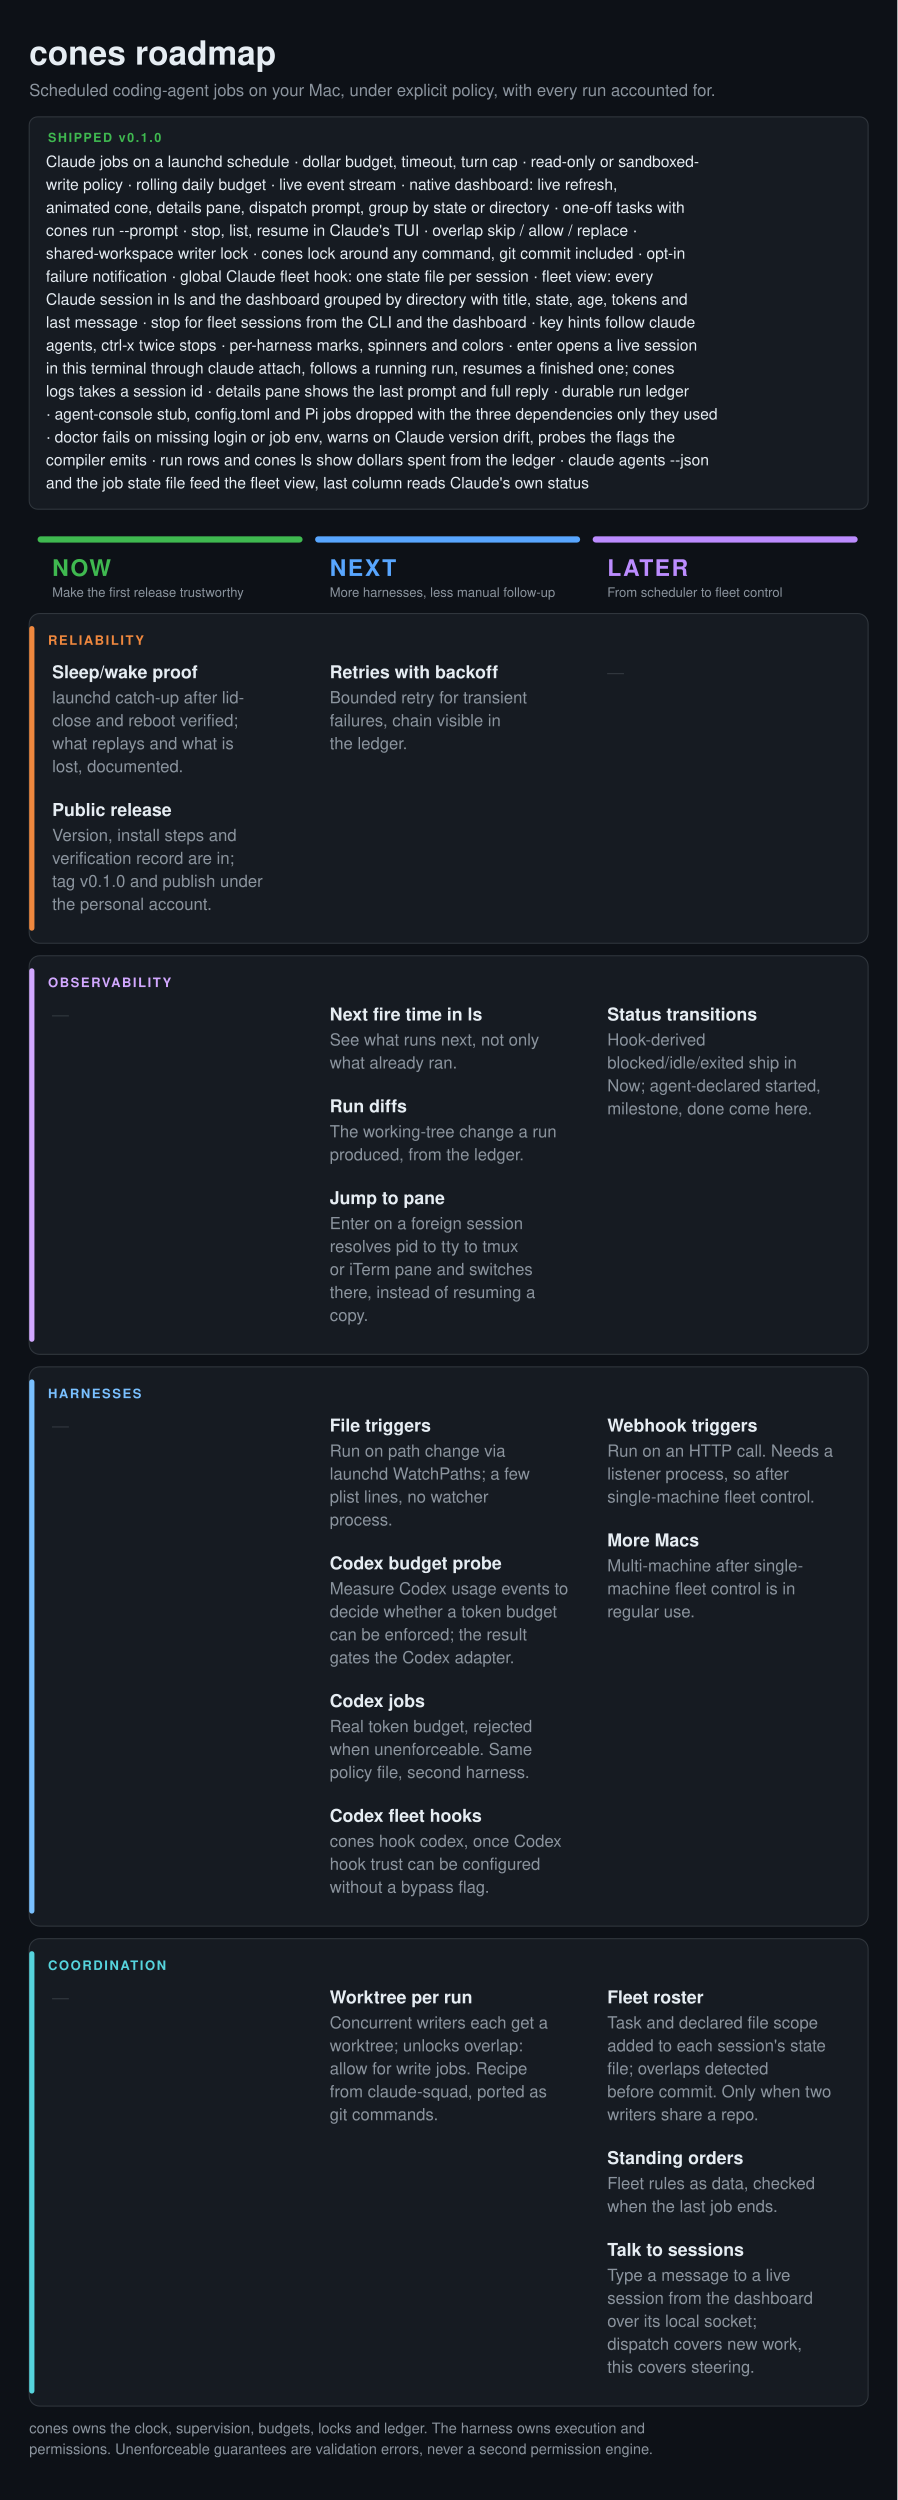
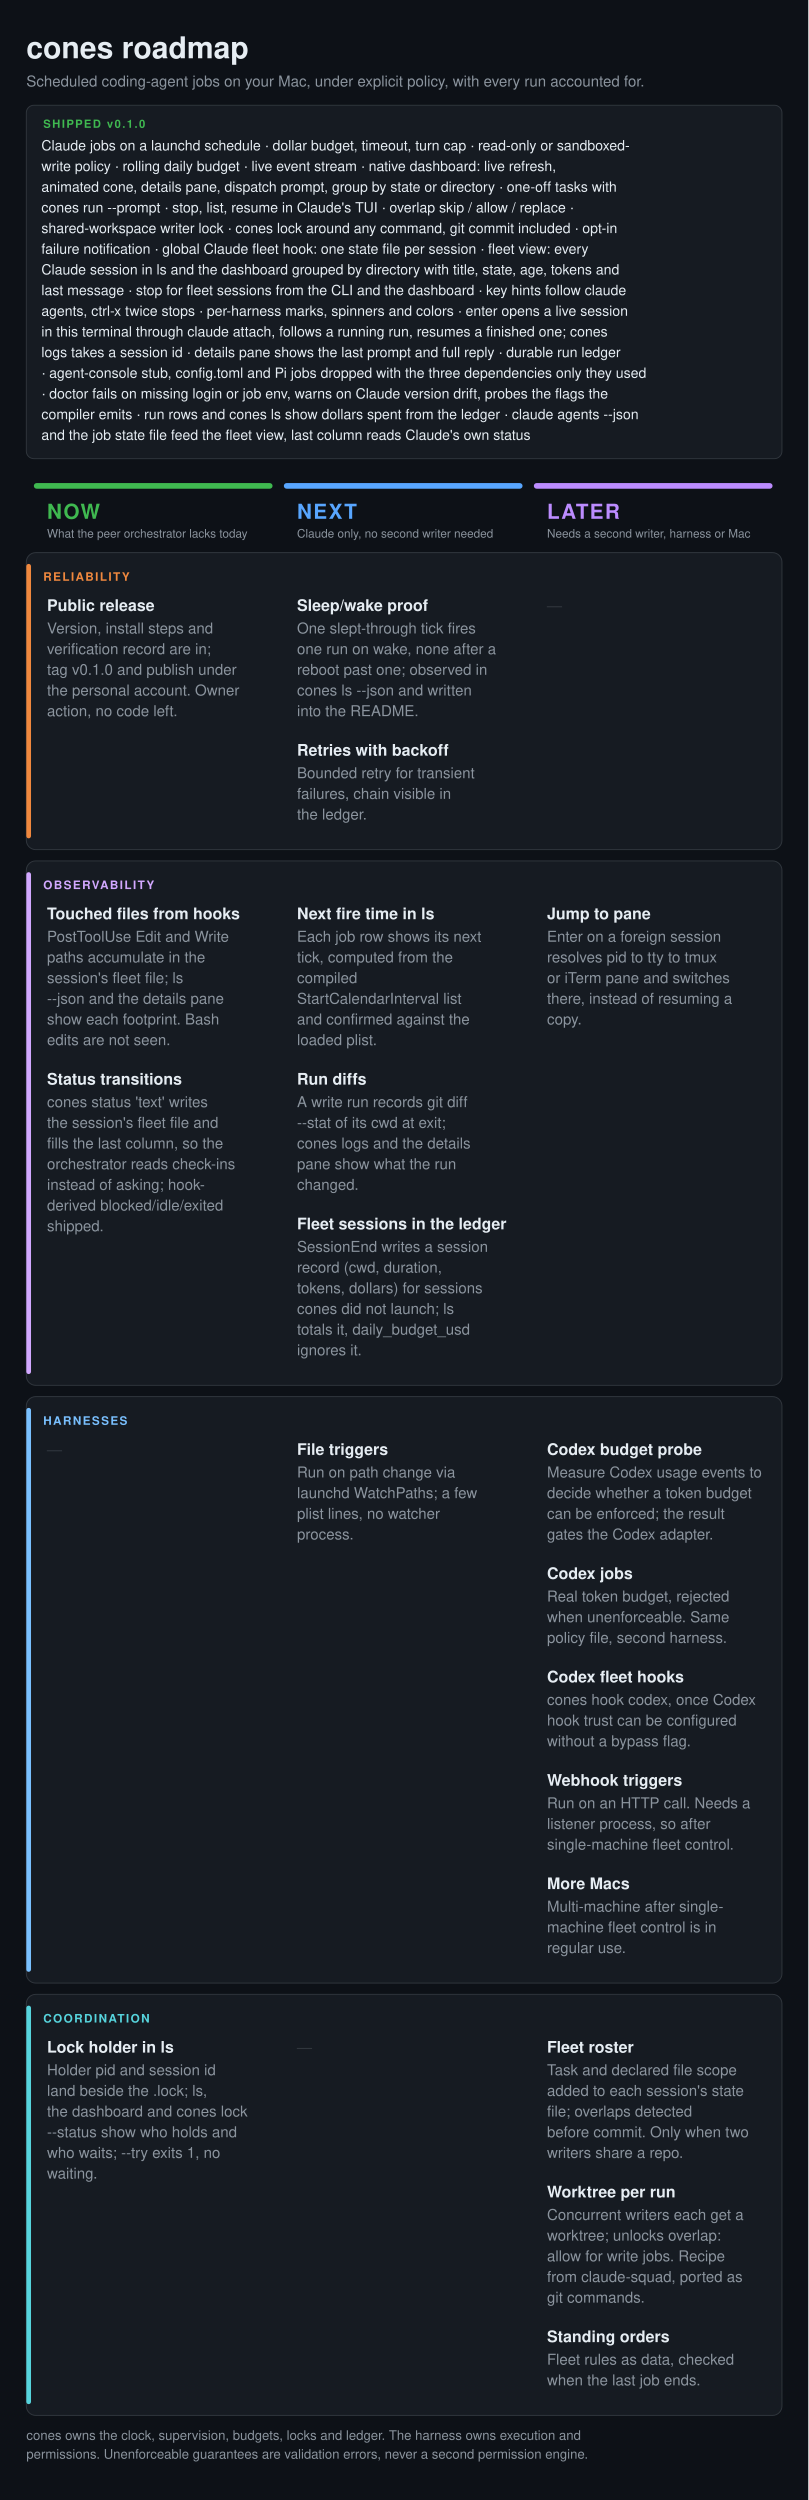
- <svg xmlns="http://www.w3.org/2000/svg" width="860" height="2396" viewBox="0 0 860 2396" font-family="-apple-system,BlinkMacSystemFont,Segoe UI,Helvetica,Arial,sans-serif">
-   <rect width="860" height="2396" fill="#0d1117" />
+ <svg xmlns="http://www.w3.org/2000/svg" width="860" height="2660" viewBox="0 0 860 2660" font-family="-apple-system,BlinkMacSystemFont,Segoe UI,Helvetica,Arial,sans-serif">
+   <rect width="860" height="2660" fill="#0d1117" />
  <text x="28" y="62" font-size="32" fill="#e6edf3" font-weight="700">cones roadmap</text>
  <text x="28" y="92" font-size="16" fill="#8b949e">Scheduled coding-agent jobs on your Mac, under explicit policy, with every run accounted for.</text>
  <rect x="28" y="112" width="804" height="376" rx="8" fill="#161b22" stroke="#30363d" />
  <text x="46" y="136" font-size="12" fill="#3fb950" font-weight="700" letter-spacing="1.5">SHIPPED  v0.1.0</text>
  <text x="44" y="160" font-size="15" fill="#e6edf3">Claude jobs on a launchd schedule · dollar budget, timeout, turn cap · read-only or sandboxed-</text>
  <text x="44" y="182" font-size="15" fill="#e6edf3">write policy · rolling daily budget · live event stream · native dashboard: live refresh,</text>
  <text x="44" y="204" font-size="15" fill="#e6edf3">animated cone, details pane, dispatch prompt, group by state or directory · one-off tasks with</text>
  <text x="44" y="226" font-size="15" fill="#e6edf3">cones run --prompt · stop, list, resume in Claude's TUI · overlap skip / allow / replace ·</text>
  <text x="44" y="248" font-size="15" fill="#e6edf3">shared-workspace writer lock · cones lock around any command, git commit included · opt-in</text>
  <text x="44" y="270" font-size="15" fill="#e6edf3">failure notification · global Claude fleet hook: one state file per session · fleet view: every</text>
  <text x="44" y="292" font-size="15" fill="#e6edf3">Claude session in ls and the dashboard grouped by directory with title, state, age, tokens and</text>
  <text x="44" y="314" font-size="15" fill="#e6edf3">last message · stop for fleet sessions from the CLI and the dashboard · key hints follow claude</text>
  <text x="44" y="336" font-size="15" fill="#e6edf3">agents, ctrl-x twice stops · per-harness marks, spinners and colors · enter opens a live session</text>
  <text x="44" y="358" font-size="15" fill="#e6edf3">in this terminal through claude attach, follows a running run, resumes a finished one; cones</text>
  <text x="44" y="380" font-size="15" fill="#e6edf3">logs takes a session id · details pane shows the last prompt and full reply · durable run ledger</text>
  <text x="44" y="402" font-size="15" fill="#e6edf3">· agent-console stub, config.toml and Pi jobs dropped with the three dependencies only they used</text>
  <text x="44" y="424" font-size="15" fill="#e6edf3">· doctor fails on missing login or job env, warns on Claude version drift, probes the flags the</text>
  <text x="44" y="446" font-size="15" fill="#e6edf3">compiler emits · run rows and cones ls show dollars spent from the ledger · claude agents --json</text>
  <text x="44" y="468" font-size="15" fill="#e6edf3">and the job state file feed the fleet view, last column reads Claude's own status</text>
  <rect x="36" y="514" width="254" height="6" rx="3" fill="#3fb950" />
  <text x="50" y="552" font-size="22" fill="#3fb950" font-weight="800" letter-spacing="1.5">NOW</text>
-   <text x="50" y="572" font-size="12.5" fill="#8b949e">Make the first release trustworthy</text>
+   <text x="50" y="572" font-size="12.5" fill="#8b949e">What the peer orchestrator lacks today</text>
  <rect x="302" y="514" width="254" height="6" rx="3" fill="#58a6ff" />
  <text x="316" y="552" font-size="22" fill="#58a6ff" font-weight="800" letter-spacing="1.5">NEXT</text>
-   <text x="316" y="572" font-size="12.5" fill="#8b949e">More harnesses, less manual follow-up</text>
+   <text x="316" y="572" font-size="12.5" fill="#8b949e">Claude only, no second writer needed</text>
  <rect x="568" y="514" width="254" height="6" rx="3" fill="#bc8cff" />
  <text x="582" y="552" font-size="22" fill="#bc8cff" font-weight="800" letter-spacing="1.5">LATER</text>
-   <text x="582" y="572" font-size="12.5" fill="#8b949e">From scheduler to fleet control</text>
+   <text x="582" y="572" font-size="12.5" fill="#8b949e">Needs a second writer, harness or Mac</text>
  <rect x="28" y="588" width="804" height="316" rx="10" fill="#161b22" stroke="#30363d" />
  <rect x="28" y="600" width="5" height="292" rx="2.5" fill="#f0883e" />
  <text x="46" y="618" font-size="12.5" fill="#f0883e" font-weight="700" letter-spacing="1.5">RELIABILITY</text>
-   <text x="50" y="650" font-size="17" fill="#e6edf3" font-weight="700">Sleep/wake proof</text>
-   <text x="50" y="674" font-size="16" fill="#8b949e">launchd catch-up after lid-</text>
-   <text x="50" y="696" font-size="16" fill="#8b949e">close and reboot verified;</text>
-   <text x="50" y="718" font-size="16" fill="#8b949e">what replays and what is</text>
-   <text x="50" y="740" font-size="16" fill="#8b949e">lost, documented.</text>
-   <text x="50" y="782" font-size="17" fill="#e6edf3" font-weight="700">Public release</text>
-   <text x="50" y="806" font-size="16" fill="#8b949e">Version, install steps and</text>
-   <text x="50" y="828" font-size="16" fill="#8b949e">verification record are in;</text>
-   <text x="50" y="850" font-size="16" fill="#8b949e">tag v0.1.0 and publish under</text>
-   <text x="50" y="872" font-size="16" fill="#8b949e">the personal account.</text>
-   <text x="316" y="650" font-size="17" fill="#e6edf3" font-weight="700">Retries with backoff</text>
-   <text x="316" y="674" font-size="16" fill="#8b949e">Bounded retry for transient</text>
-   <text x="316" y="696" font-size="16" fill="#8b949e">failures, chain visible in</text>
-   <text x="316" y="718" font-size="16" fill="#8b949e">the ledger.</text>
+   <text x="50" y="650" font-size="17" fill="#e6edf3" font-weight="700">Public release</text>
+   <text x="50" y="674" font-size="16" fill="#8b949e">Version, install steps and</text>
+   <text x="50" y="696" font-size="16" fill="#8b949e">verification record are in;</text>
+   <text x="50" y="718" font-size="16" fill="#8b949e">tag v0.1.0 and publish under</text>
+   <text x="50" y="740" font-size="16" fill="#8b949e">the personal account. Owner</text>
+   <text x="50" y="762" font-size="16" fill="#8b949e">action, no code left.</text>
+   <text x="316" y="650" font-size="17" fill="#e6edf3" font-weight="700">Sleep/wake proof</text>
+   <text x="316" y="674" font-size="16" fill="#8b949e">One slept-through tick fires</text>
+   <text x="316" y="696" font-size="16" fill="#8b949e">one run on wake, none after a</text>
+   <text x="316" y="718" font-size="16" fill="#8b949e">reboot past one; observed in</text>
+   <text x="316" y="740" font-size="16" fill="#8b949e">cones ls --json and written</text>
+   <text x="316" y="762" font-size="16" fill="#8b949e">into the README.</text>
+   <text x="316" y="804" font-size="17" fill="#e6edf3" font-weight="700">Retries with backoff</text>
+   <text x="316" y="828" font-size="16" fill="#8b949e">Bounded retry for transient</text>
+   <text x="316" y="850" font-size="16" fill="#8b949e">failures, chain visible in</text>
+   <text x="316" y="872" font-size="16" fill="#8b949e">the ledger.</text>
  <text x="582" y="650" font-size="16" fill="#30363d">—</text>
-   <rect x="28" y="916" width="804" height="382" rx="10" fill="#161b22" stroke="#30363d" />
-   <rect x="28" y="928" width="5" height="358" rx="2.5" fill="#d2a8ff" />
+   <rect x="28" y="916" width="804" height="558" rx="10" fill="#161b22" stroke="#30363d" />
+   <rect x="28" y="928" width="5" height="534" rx="2.5" fill="#d2a8ff" />
  <text x="46" y="946" font-size="12.5" fill="#d2a8ff" font-weight="700" letter-spacing="1.5">OBSERVABILITY</text>
-   <text x="50" y="978" font-size="16" fill="#30363d">—</text>
+   <text x="50" y="978" font-size="17" fill="#e6edf3" font-weight="700">Touched files from hooks</text>
+   <text x="50" y="1002" font-size="16" fill="#8b949e">PostToolUse Edit and Write</text>
+   <text x="50" y="1024" font-size="16" fill="#8b949e">paths accumulate in the</text>
+   <text x="50" y="1046" font-size="16" fill="#8b949e">session's fleet file; ls</text>
+   <text x="50" y="1068" font-size="16" fill="#8b949e">--json and the details pane</text>
+   <text x="50" y="1090" font-size="16" fill="#8b949e">show each footprint. Bash</text>
+   <text x="50" y="1112" font-size="16" fill="#8b949e">edits are not seen.</text>
+   <text x="50" y="1154" font-size="17" fill="#e6edf3" font-weight="700">Status transitions</text>
+   <text x="50" y="1178" font-size="16" fill="#8b949e">cones status 'text' writes</text>
+   <text x="50" y="1200" font-size="16" fill="#8b949e">the session's fleet file and</text>
+   <text x="50" y="1222" font-size="16" fill="#8b949e">fills the last column, so the</text>
+   <text x="50" y="1244" font-size="16" fill="#8b949e">orchestrator reads check-ins</text>
+   <text x="50" y="1266" font-size="16" fill="#8b949e">instead of asking; hook-</text>
+   <text x="50" y="1288" font-size="16" fill="#8b949e">derived blocked/idle/exited</text>
+   <text x="50" y="1310" font-size="16" fill="#8b949e">shipped.</text>
  <text x="316" y="978" font-size="17" fill="#e6edf3" font-weight="700">Next fire time in ls</text>
-   <text x="316" y="1002" font-size="16" fill="#8b949e">See what runs next, not only</text>
-   <text x="316" y="1024" font-size="16" fill="#8b949e">what already ran.</text>
-   <text x="316" y="1066" font-size="17" fill="#e6edf3" font-weight="700">Run diffs</text>
-   <text x="316" y="1090" font-size="16" fill="#8b949e">The working-tree change a run</text>
-   <text x="316" y="1112" font-size="16" fill="#8b949e">produced, from the ledger.</text>
-   <text x="316" y="1154" font-size="17" fill="#e6edf3" font-weight="700">Jump to pane</text>
-   <text x="316" y="1178" font-size="16" fill="#8b949e">Enter on a foreign session</text>
-   <text x="316" y="1200" font-size="16" fill="#8b949e">resolves pid to tty to tmux</text>
-   <text x="316" y="1222" font-size="16" fill="#8b949e">or iTerm pane and switches</text>
-   <text x="316" y="1244" font-size="16" fill="#8b949e">there, instead of resuming a</text>
-   <text x="316" y="1266" font-size="16" fill="#8b949e">copy.</text>
-   <text x="582" y="978" font-size="17" fill="#e6edf3" font-weight="700">Status transitions</text>
-   <text x="582" y="1002" font-size="16" fill="#8b949e">Hook-derived</text>
-   <text x="582" y="1024" font-size="16" fill="#8b949e">blocked/idle/exited ship in</text>
-   <text x="582" y="1046" font-size="16" fill="#8b949e">Now; agent-declared started,</text>
-   <text x="582" y="1068" font-size="16" fill="#8b949e">milestone, done come here.</text>
-   <rect x="28" y="1310" width="804" height="536" rx="10" fill="#161b22" stroke="#30363d" />
-   <rect x="28" y="1322" width="5" height="512" rx="2.5" fill="#79c0ff" />
-   <text x="46" y="1340" font-size="12.5" fill="#79c0ff" font-weight="700" letter-spacing="1.5">HARNESSES</text>
-   <text x="50" y="1372" font-size="16" fill="#30363d">—</text>
-   <text x="316" y="1372" font-size="17" fill="#e6edf3" font-weight="700">File triggers</text>
-   <text x="316" y="1396" font-size="16" fill="#8b949e">Run on path change via</text>
-   <text x="316" y="1418" font-size="16" fill="#8b949e">launchd WatchPaths; a few</text>
-   <text x="316" y="1440" font-size="16" fill="#8b949e">plist lines, no watcher</text>
-   <text x="316" y="1462" font-size="16" fill="#8b949e">process.</text>
-   <text x="316" y="1504" font-size="17" fill="#e6edf3" font-weight="700">Codex budget probe</text>
-   <text x="316" y="1528" font-size="16" fill="#8b949e">Measure Codex usage events to</text>
-   <text x="316" y="1550" font-size="16" fill="#8b949e">decide whether a token budget</text>
-   <text x="316" y="1572" font-size="16" fill="#8b949e">can be enforced; the result</text>
-   <text x="316" y="1594" font-size="16" fill="#8b949e">gates the Codex adapter.</text>
-   <text x="316" y="1636" font-size="17" fill="#e6edf3" font-weight="700">Codex jobs</text>
-   <text x="316" y="1660" font-size="16" fill="#8b949e">Real token budget, rejected</text>
-   <text x="316" y="1682" font-size="16" fill="#8b949e">when unenforceable. Same</text>
-   <text x="316" y="1704" font-size="16" fill="#8b949e">policy file, second harness.</text>
-   <text x="316" y="1746" font-size="17" fill="#e6edf3" font-weight="700">Codex fleet hooks</text>
-   <text x="316" y="1770" font-size="16" fill="#8b949e">cones hook codex, once Codex</text>
-   <text x="316" y="1792" font-size="16" fill="#8b949e">hook trust can be configured</text>
-   <text x="316" y="1814" font-size="16" fill="#8b949e">without a bypass flag.</text>
-   <text x="582" y="1372" font-size="17" fill="#e6edf3" font-weight="700">Webhook triggers</text>
-   <text x="582" y="1396" font-size="16" fill="#8b949e">Run on an HTTP call. Needs a</text>
-   <text x="582" y="1418" font-size="16" fill="#8b949e">listener process, so after</text>
-   <text x="582" y="1440" font-size="16" fill="#8b949e">single-machine fleet control.</text>
-   <text x="582" y="1482" font-size="17" fill="#e6edf3" font-weight="700">More Macs</text>
-   <text x="582" y="1506" font-size="16" fill="#8b949e">Multi-machine after single-</text>
-   <text x="582" y="1528" font-size="16" fill="#8b949e">machine fleet control is in</text>
-   <text x="582" y="1550" font-size="16" fill="#8b949e">regular use.</text>
-   <rect x="28" y="1858" width="804" height="448" rx="10" fill="#161b22" stroke="#30363d" />
-   <rect x="28" y="1870" width="5" height="424" rx="2.5" fill="#56d4dd" />
-   <text x="46" y="1888" font-size="12.5" fill="#56d4dd" font-weight="700" letter-spacing="1.5">COORDINATION</text>
-   <text x="50" y="1920" font-size="16" fill="#30363d">—</text>
-   <text x="316" y="1920" font-size="17" fill="#e6edf3" font-weight="700">Worktree per run</text>
-   <text x="316" y="1944" font-size="16" fill="#8b949e">Concurrent writers each get a</text>
-   <text x="316" y="1966" font-size="16" fill="#8b949e">worktree; unlocks overlap:</text>
-   <text x="316" y="1988" font-size="16" fill="#8b949e">allow for write jobs. Recipe</text>
-   <text x="316" y="2010" font-size="16" fill="#8b949e">from claude-squad, ported as</text>
-   <text x="316" y="2032" font-size="16" fill="#8b949e">git commands.</text>
-   <text x="582" y="1920" font-size="17" fill="#e6edf3" font-weight="700">Fleet roster</text>
-   <text x="582" y="1944" font-size="16" fill="#8b949e">Task and declared file scope</text>
-   <text x="582" y="1966" font-size="16" fill="#8b949e">added to each session's state</text>
-   <text x="582" y="1988" font-size="16" fill="#8b949e">file; overlaps detected</text>
-   <text x="582" y="2010" font-size="16" fill="#8b949e">before commit. Only when two</text>
-   <text x="582" y="2032" font-size="16" fill="#8b949e">writers share a repo.</text>
-   <text x="582" y="2074" font-size="17" fill="#e6edf3" font-weight="700">Standing orders</text>
-   <text x="582" y="2098" font-size="16" fill="#8b949e">Fleet rules as data, checked</text>
-   <text x="582" y="2120" font-size="16" fill="#8b949e">when the last job ends.</text>
-   <text x="582" y="2162" font-size="17" fill="#e6edf3" font-weight="700">Talk to sessions</text>
-   <text x="582" y="2186" font-size="16" fill="#8b949e">Type a message to a live</text>
-   <text x="582" y="2208" font-size="16" fill="#8b949e">session from the dashboard</text>
-   <text x="582" y="2230" font-size="16" fill="#8b949e">over its local socket;</text>
-   <text x="582" y="2252" font-size="16" fill="#8b949e">dispatch covers new work,</text>
-   <text x="582" y="2274" font-size="16" fill="#8b949e">this covers steering.</text>
-   <text x="28" y="2332" font-size="14" fill="#8b949e">cones owns the clock, supervision, budgets, locks and ledger. The harness owns execution and</text>
-   <text x="28" y="2352" font-size="14" fill="#8b949e">permissions. Unenforceable guarantees are validation errors, never a second permission engine.</text>
+   <text x="316" y="1002" font-size="16" fill="#8b949e">Each job row shows its next</text>
+   <text x="316" y="1024" font-size="16" fill="#8b949e">tick, computed from the</text>
+   <text x="316" y="1046" font-size="16" fill="#8b949e">compiled</text>
+   <text x="316" y="1068" font-size="16" fill="#8b949e">StartCalendarInterval list</text>
+   <text x="316" y="1090" font-size="16" fill="#8b949e">and confirmed against the</text>
+   <text x="316" y="1112" font-size="16" fill="#8b949e">loaded plist.</text>
+   <text x="316" y="1154" font-size="17" fill="#e6edf3" font-weight="700">Run diffs</text>
+   <text x="316" y="1178" font-size="16" fill="#8b949e">A write run records git diff</text>
+   <text x="316" y="1200" font-size="16" fill="#8b949e">--stat of its cwd at exit;</text>
+   <text x="316" y="1222" font-size="16" fill="#8b949e">cones logs and the details</text>
+   <text x="316" y="1244" font-size="16" fill="#8b949e">pane show what the run</text>
+   <text x="316" y="1266" font-size="16" fill="#8b949e">changed.</text>
+   <text x="316" y="1308" font-size="17" fill="#e6edf3" font-weight="700">Fleet sessions in the ledger</text>
+   <text x="316" y="1332" font-size="16" fill="#8b949e">SessionEnd writes a session</text>
+   <text x="316" y="1354" font-size="16" fill="#8b949e">record (cwd, duration,</text>
+   <text x="316" y="1376" font-size="16" fill="#8b949e">tokens, dollars) for sessions</text>
+   <text x="316" y="1398" font-size="16" fill="#8b949e">cones did not launch; ls</text>
+   <text x="316" y="1420" font-size="16" fill="#8b949e">totals it, daily_budget_usd</text>
+   <text x="316" y="1442" font-size="16" fill="#8b949e">ignores it.</text>
+   <text x="582" y="978" font-size="17" fill="#e6edf3" font-weight="700">Jump to pane</text>
+   <text x="582" y="1002" font-size="16" fill="#8b949e">Enter on a foreign session</text>
+   <text x="582" y="1024" font-size="16" fill="#8b949e">resolves pid to tty to tmux</text>
+   <text x="582" y="1046" font-size="16" fill="#8b949e">or iTerm pane and switches</text>
+   <text x="582" y="1068" font-size="16" fill="#8b949e">there, instead of resuming a</text>
+   <text x="582" y="1090" font-size="16" fill="#8b949e">copy.</text>
+   <rect x="28" y="1486" width="804" height="624" rx="10" fill="#161b22" stroke="#30363d" />
+   <rect x="28" y="1498" width="5" height="600" rx="2.5" fill="#79c0ff" />
+   <text x="46" y="1516" font-size="12.5" fill="#79c0ff" font-weight="700" letter-spacing="1.5">HARNESSES</text>
+   <text x="50" y="1548" font-size="16" fill="#30363d">—</text>
+   <text x="316" y="1548" font-size="17" fill="#e6edf3" font-weight="700">File triggers</text>
+   <text x="316" y="1572" font-size="16" fill="#8b949e">Run on path change via</text>
+   <text x="316" y="1594" font-size="16" fill="#8b949e">launchd WatchPaths; a few</text>
+   <text x="316" y="1616" font-size="16" fill="#8b949e">plist lines, no watcher</text>
+   <text x="316" y="1638" font-size="16" fill="#8b949e">process.</text>
+   <text x="582" y="1548" font-size="17" fill="#e6edf3" font-weight="700">Codex budget probe</text>
+   <text x="582" y="1572" font-size="16" fill="#8b949e">Measure Codex usage events to</text>
+   <text x="582" y="1594" font-size="16" fill="#8b949e">decide whether a token budget</text>
+   <text x="582" y="1616" font-size="16" fill="#8b949e">can be enforced; the result</text>
+   <text x="582" y="1638" font-size="16" fill="#8b949e">gates the Codex adapter.</text>
+   <text x="582" y="1680" font-size="17" fill="#e6edf3" font-weight="700">Codex jobs</text>
+   <text x="582" y="1704" font-size="16" fill="#8b949e">Real token budget, rejected</text>
+   <text x="582" y="1726" font-size="16" fill="#8b949e">when unenforceable. Same</text>
+   <text x="582" y="1748" font-size="16" fill="#8b949e">policy file, second harness.</text>
+   <text x="582" y="1790" font-size="17" fill="#e6edf3" font-weight="700">Codex fleet hooks</text>
+   <text x="582" y="1814" font-size="16" fill="#8b949e">cones hook codex, once Codex</text>
+   <text x="582" y="1836" font-size="16" fill="#8b949e">hook trust can be configured</text>
+   <text x="582" y="1858" font-size="16" fill="#8b949e">without a bypass flag.</text>
+   <text x="582" y="1900" font-size="17" fill="#e6edf3" font-weight="700">Webhook triggers</text>
+   <text x="582" y="1924" font-size="16" fill="#8b949e">Run on an HTTP call. Needs a</text>
+   <text x="582" y="1946" font-size="16" fill="#8b949e">listener process, so after</text>
+   <text x="582" y="1968" font-size="16" fill="#8b949e">single-machine fleet control.</text>
+   <text x="582" y="2010" font-size="17" fill="#e6edf3" font-weight="700">More Macs</text>
+   <text x="582" y="2034" font-size="16" fill="#8b949e">Multi-machine after single-</text>
+   <text x="582" y="2056" font-size="16" fill="#8b949e">machine fleet control is in</text>
+   <text x="582" y="2078" font-size="16" fill="#8b949e">regular use.</text>
+   <rect x="28" y="2122" width="804" height="448" rx="10" fill="#161b22" stroke="#30363d" />
+   <rect x="28" y="2134" width="5" height="424" rx="2.5" fill="#56d4dd" />
+   <text x="46" y="2152" font-size="12.5" fill="#56d4dd" font-weight="700" letter-spacing="1.5">COORDINATION</text>
+   <text x="50" y="2184" font-size="17" fill="#e6edf3" font-weight="700">Lock holder in ls</text>
+   <text x="50" y="2208" font-size="16" fill="#8b949e">Holder pid and session id</text>
+   <text x="50" y="2230" font-size="16" fill="#8b949e">land beside the .lock; ls,</text>
+   <text x="50" y="2252" font-size="16" fill="#8b949e">the dashboard and cones lock</text>
+   <text x="50" y="2274" font-size="16" fill="#8b949e">--status show who holds and</text>
+   <text x="50" y="2296" font-size="16" fill="#8b949e">who waits; --try exits 1, no</text>
+   <text x="50" y="2318" font-size="16" fill="#8b949e">waiting.</text>
+   <text x="316" y="2184" font-size="16" fill="#30363d">—</text>
+   <text x="582" y="2184" font-size="17" fill="#e6edf3" font-weight="700">Fleet roster</text>
+   <text x="582" y="2208" font-size="16" fill="#8b949e">Task and declared file scope</text>
+   <text x="582" y="2230" font-size="16" fill="#8b949e">added to each session's state</text>
+   <text x="582" y="2252" font-size="16" fill="#8b949e">file; overlaps detected</text>
+   <text x="582" y="2274" font-size="16" fill="#8b949e">before commit. Only when two</text>
+   <text x="582" y="2296" font-size="16" fill="#8b949e">writers share a repo.</text>
+   <text x="582" y="2338" font-size="17" fill="#e6edf3" font-weight="700">Worktree per run</text>
+   <text x="582" y="2362" font-size="16" fill="#8b949e">Concurrent writers each get a</text>
+   <text x="582" y="2384" font-size="16" fill="#8b949e">worktree; unlocks overlap:</text>
+   <text x="582" y="2406" font-size="16" fill="#8b949e">allow for write jobs. Recipe</text>
+   <text x="582" y="2428" font-size="16" fill="#8b949e">from claude-squad, ported as</text>
+   <text x="582" y="2450" font-size="16" fill="#8b949e">git commands.</text>
+   <text x="582" y="2492" font-size="17" fill="#e6edf3" font-weight="700">Standing orders</text>
+   <text x="582" y="2516" font-size="16" fill="#8b949e">Fleet rules as data, checked</text>
+   <text x="582" y="2538" font-size="16" fill="#8b949e">when the last job ends.</text>
+   <text x="28" y="2596" font-size="14" fill="#8b949e">cones owns the clock, supervision, budgets, locks and ledger. The harness owns execution and</text>
+   <text x="28" y="2616" font-size="14" fill="#8b949e">permissions. Unenforceable guarantees are validation errors, never a second permission engine.</text>
</svg>
